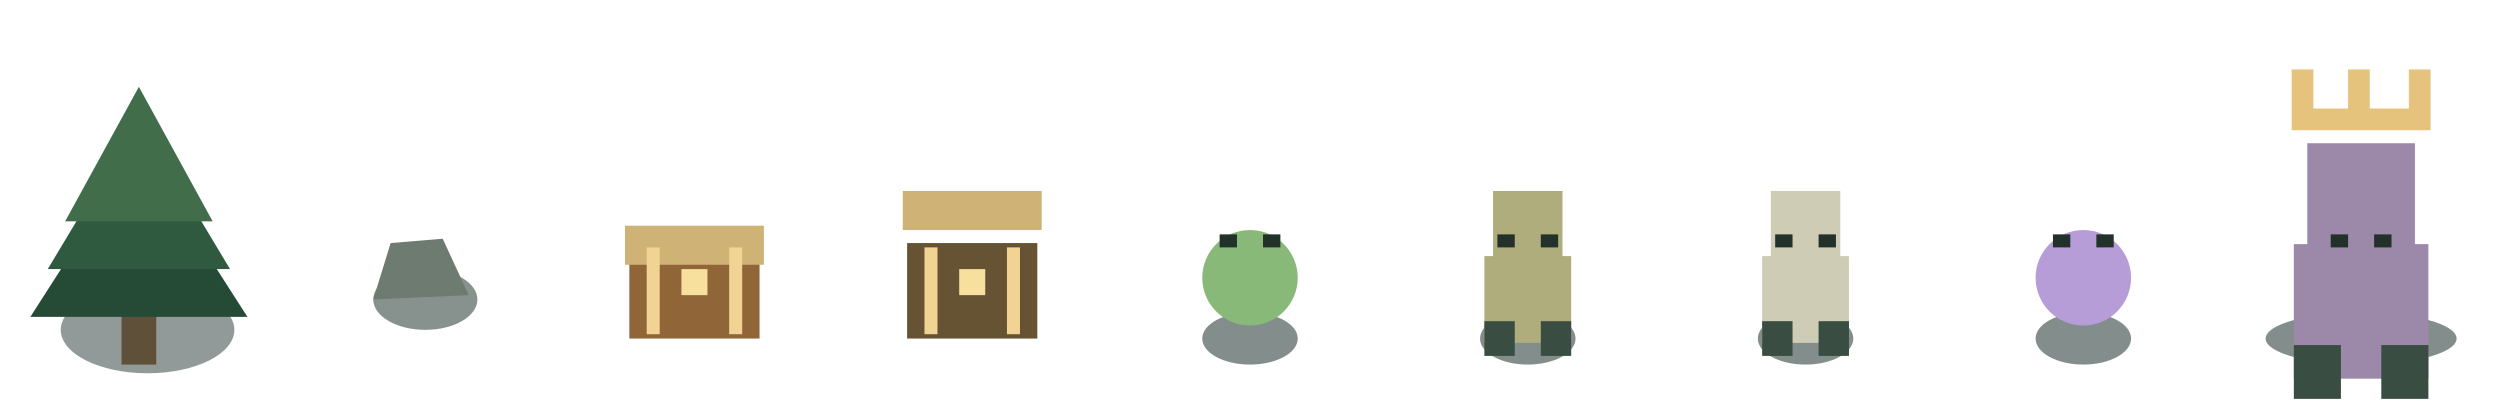
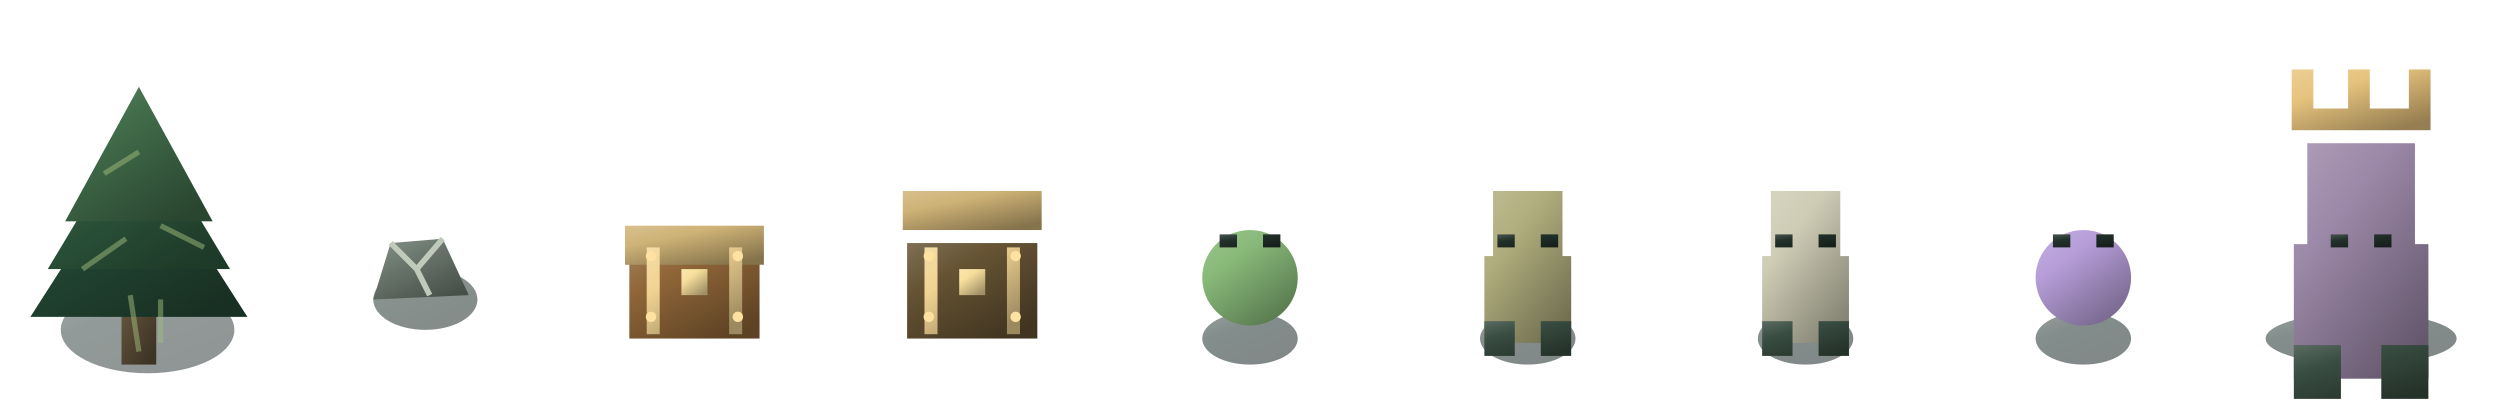
<svg xmlns="http://www.w3.org/2000/svg" width="576" height="96" viewBox="0 0 576 96">
+   <defs>
+     <linearGradient id="shade0" x1="0" y1="0" x2=".75" y2="1">
+       <stop offset="0" stop-color="#304240" />
+       <stop offset=".35" stop-color="#071c1a" />
+       <stop offset="1" stop-color="#041210" />
+     </linearGradient>
+     <linearGradient id="shade1" x1="0" y1="0" x2=".75" y2="1">
+       <stop offset="0" stop-color="#354543" />
+       <stop offset=".35" stop-color="#0c201d" />
+       <stop offset="1" stop-color="#071412" />
+     </linearGradient>
+     <linearGradient id="shade2" x1="0" y1="0" x2=".75" y2="1">
+       <stop offset="0" stop-color="#384a44" />
+       <stop offset=".35" stop-color="#10251e" />
+       <stop offset="1" stop-color="#0a1813" />
+     </linearGradient>
+     <linearGradient id="shade3" x1="0" y1="0" x2=".75" y2="1">
+       <stop offset="0" stop-color="#48544f" />
+       <stop offset=".35" stop-color="#23312b" />
+       <stop offset="1" stop-color="#161f1b" />
+     </linearGradient>
+     <linearGradient id="shade4" x1="0" y1="0" x2=".75" y2="1">
+       <stop offset="0" stop-color="#4a6958" />
+       <stop offset=".35" stop-color="#254a36" />
+       <stop offset="1" stop-color="#183023" />
+     </linearGradient>
+     <linearGradient id="shade5" x1="0" y1="0" x2=".75" y2="1">
+       <stop offset="0" stop-color="#52765f" />
+       <stop offset=".35" stop-color="#2f5a3f" />
+       <stop offset="1" stop-color="#1e3a28" />
+     </linearGradient>
+     <linearGradient id="shade6" x1="0" y1="0" x2=".75" y2="1">
+       <stop offset="0" stop-color="#5a6b62" />
+       <stop offset=".35" stop-color="#394d42" />
+       <stop offset="1" stop-color="#25322a" />
+     </linearGradient>
+     <linearGradient id="shade7" x1="0" y1="0" x2=".75" y2="1">
+       <stop offset="0" stop-color="#62866a" />
+       <stop offset=".35" stop-color="#426d4b" />
+       <stop offset="1" stop-color="#2a4630" />
+     </linearGradient>
+     <linearGradient id="shade8" x1="0" y1="0" x2=".75" y2="1">
+       <stop offset="0" stop-color="#796e5a" />
+       <stop offset=".35" stop-color="#5e5039" />
+       <stop offset="1" stop-color="#3d3425" />
+     </linearGradient>
+     <linearGradient id="shade9" x1="0" y1="0" x2=".75" y2="1">
+       <stop offset="0" stop-color="#7f7055" />
+       <stop offset=".35" stop-color="#655333" />
+       <stop offset="1" stop-color="#413521" />
+     </linearGradient>
+     <linearGradient id="shade10" x1="0" y1="0" x2=".75" y2="1">
+       <stop offset="0" stop-color="#879289" />
+       <stop offset=".35" stop-color="#6e7b71" />
+       <stop offset="1" stop-color="#474f49" />
+     </linearGradient>
+     <linearGradient id="shade11" x1="0" y1="0" x2=".75" y2="1">
+       <stop offset="0" stop-color="#9dc690" />
+       <stop offset=".35" stop-color="#88b979" />
+       <stop offset="1" stop-color="#58784e" />
+     </linearGradient>
+     <linearGradient id="shade12" x1="0" y1="0" x2=".75" y2="1">
+       <stop offset="0" stop-color="#a3805a" />
+       <stop offset=".35" stop-color="#906638" />
+       <stop offset="1" stop-color="#5d4224" />
+     </linearGradient>
+     <linearGradient id="shade13" x1="0" y1="0" x2=".75" y2="1">
+       <stop offset="0" stop-color="#ae9db8" />
+       <stop offset=".35" stop-color="#9c88a8" />
+       <stop offset="1" stop-color="#65586d" />
+     </linearGradient>
+     <linearGradient id="shade14" x1="0" y1="0" x2=".75" y2="1">
+       <stop offset="0" stop-color="#bebc94" />
+       <stop offset=".35" stop-color="#b0ad7d" />
+       <stop offset="1" stop-color="#727051" />
+     </linearGradient>
+     <linearGradient id="shade15" x1="0" y1="0" x2=".75" y2="1">
+       <stop offset="0" stop-color="#c3aee0" />
+       <stop offset=".35" stop-color="#b69dd8" />
+       <stop offset="1" stop-color="#76668c" />
+     </linearGradient>
+     <linearGradient id="shade16" x1="0" y1="0" x2=".75" y2="1">
+       <stop offset="0" stop-color="#d8c08e" />
+       <stop offset=".35" stop-color="#ceb276" />
+       <stop offset="1" stop-color="#85734c" />
+     </linearGradient>
+     <linearGradient id="shade17" x1="0" y1="0" x2=".75" y2="1">
+       <stop offset="0" stop-color="#d8d6c2" />
+       <stop offset=".35" stop-color="#ceccb4" />
+       <stop offset="1" stop-color="#858475" />
+     </linearGradient>
+     <linearGradient id="shade18" x1="0" y1="0" x2=".75" y2="1">
+       <stop offset="0" stop-color="#ecce94" />
+       <stop offset=".35" stop-color="#e6c37d" />
+       <stop offset="1" stop-color="#957e51" />
+     </linearGradient>
+     <linearGradient id="shade19" x1="0" y1="0" x2=".75" y2="1">
+       <stop offset="0" stop-color="#f5dca6" />
+       <stop offset=".35" stop-color="#f1d393" />
+       <stop offset="1" stop-color="#9c895f" />
+     </linearGradient>
+     <linearGradient id="shade20" x1="0" y1="0" x2=".75" y2="1">
+       <stop offset="0" stop-color="#fae6ae" />
+       <stop offset=".35" stop-color="#f7df9d" />
+       <stop offset="1" stop-color="#a09066" />
+     </linearGradient>
+   </defs>
  <g transform="translate(32 64)">
-     <ellipse cx="2" cy="12" rx="20" ry="10" fill="#0c201d" opacity=".45" />
-     <path d="M-4 0h8v20h-8z" fill="#5e5039" />
-     <path d="M-25 9 L0 -30 L25 9Z" fill="#254a36" />
-     <path d="M-21 -2 L0 -37 L21 -2Z" fill="#2f5a3f" />
-     <path d="M-17 -13 L0 -44 L17 -13Z" fill="#426d4b" />
+     <ellipse cx="2" cy="12" rx="20" ry="10" fill="url(#shade1)" opacity=".45" />
+     <path d="M-4 0h8v20h-8z" fill="url(#shade8)" />
+     <path d="M-25 9 L0 -30 L25 9Z" fill="url(#shade4)" />
+     <path d="M-21 -2 L0 -37 L21 -2Z" fill="url(#shade5)" />
+     <path d="M-17 -13 L0 -44 L17 -13Z" fill="url(#shade7)" />
+     <path d="M-13 -2 -3 -9 M5 -12 15 -7 M-8 -24 0 -29 M-2 4 0 17 M5 5 5 15" fill="none" stroke="#a1bb7e" stroke-width="1.2" opacity=".5" />
  </g>
  <g transform="translate(96 64)">
-     <ellipse cx="2" cy="5" rx="12" ry="7" fill="#10251e" opacity=".5" />
-     <path d="M-10 5 -6 -8 6 -9 12 4Z" fill="#6e7b71" />
+     <ellipse cx="2" cy="5" rx="12" ry="7" fill="url(#shade2)" opacity=".5" />
+     <path d="M-10 5 -6 -8 6 -9 12 4Z" fill="url(#shade10)" />
+     <path d="M-6 -8 0 -2 6 -9 M0 -2 3 4" fill="none" stroke="#bfcabb" stroke-width="1.3" />
  </g>
  <g transform="translate(160 64)">
-     <rect x="-15" y="-8" width="30" height="22" fill="#906638" />
-     <rect x="-16" y="-12" width="32" height="9" fill="#ceb276" />
-     <path d="M-11 -7h3v20h-3zM8 -7h3v20H8z" fill="#f1d393" />
-     <rect x="-3" y="-2" width="6" height="6" fill="#f7df9d" />
+     <rect x="-15" y="-8" width="30" height="22" fill="url(#shade12)" />
+     <rect x="-16" y="-12" width="32" height="9" fill="url(#shade16)" />
+     <path d="M-11 -7h3v20h-3zM8 -7h3v20H8z" fill="url(#shade19)" />
+     <rect x="-3" y="-2" width="6" height="6" fill="url(#shade20)" />
+     <circle cx="-10" cy="-5" r="1.2" fill="#ffe1a1" />
+     <circle cx="-10" cy="9" r="1.2" fill="#ffe1a1" />
+     <circle cx="10" cy="-5" r="1.2" fill="#ffe1a1" />
+     <circle cx="10" cy="9" r="1.2" fill="#ffe1a1" />
  </g>
  <g transform="translate(224 64)">
-     <rect x="-15" y="-8" width="30" height="22" fill="#655333" />
-     <rect x="-16" y="-20" width="32" height="9" fill="#ceb276" />
-     <path d="M-11 -7h3v20h-3zM8 -7h3v20H8z" fill="#f1d393" />
-     <rect x="-3" y="-2" width="6" height="6" fill="#f7df9d" />
+     <rect x="-15" y="-8" width="30" height="22" fill="url(#shade9)" />
+     <rect x="-16" y="-20" width="32" height="9" fill="url(#shade16)" />
+     <path d="M-11 -7h3v20h-3zM8 -7h3v20H8z" fill="url(#shade19)" />
+     <rect x="-3" y="-2" width="6" height="6" fill="url(#shade20)" />
+     <circle cx="-10" cy="-5" r="1.2" fill="#ffe1a1" />
+     <circle cx="-10" cy="9" r="1.2" fill="#ffe1a1" />
+     <circle cx="10" cy="-5" r="1.2" fill="#ffe1a1" />
+     <circle cx="10" cy="9" r="1.2" fill="#ffe1a1" />
  </g>
  <g transform="translate(288 64)">
-     <ellipse cx="0" cy="14" rx="11" ry="6" fill="#071c1a" opacity=".5" />
-     <circle cx="0" cy="0" r="11" fill="#88b979" />
-     <path d="M-7 -10h4v3h-4zM3 -10h4v3H3z" fill="#23312b" />
+     <ellipse cx="0" cy="14" rx="11" ry="6" fill="url(#shade0)" opacity=".5" />
+     <circle cx="0" cy="0" r="11" fill="url(#shade11)" />
+     <path d="M-7 -10h4v3h-4zM3 -10h4v3H3z" fill="url(#shade3)" />
  </g>
  <g transform="translate(352 64)">
-     <ellipse cx="0" cy="14" rx="11" ry="6" fill="#071c1a" opacity=".5" />
+     <ellipse cx="0" cy="14" rx="11" ry="6" fill="url(#shade0)" opacity=".5" />
    <g transform="scale(1)">
-       <path d="M-10 -5h20v20h-20zM-8 -20h16v15h-16z" fill="#b0ad7d" />
-       <path d="M-10 10h7v8h-7zM3 10h7v8H3z" fill="#394d42" />
+       <path d="M-10 -5h20v20h-20zM-8 -20h16v15h-16z" fill="url(#shade14)" />
+       <path d="M-10 10h7v8h-7zM3 10h7v8H3z" fill="url(#shade6)" />
    </g>
-     <path d="M-7 -10h4v3h-4zM3 -10h4v3H3z" fill="#23312b" />
+     <path d="M-7 -10h4v3h-4zM3 -10h4v3H3z" fill="url(#shade3)" />
  </g>
  <g transform="translate(416 64)">
-     <ellipse cx="0" cy="14" rx="11" ry="6" fill="#071c1a" opacity=".5" />
+     <ellipse cx="0" cy="14" rx="11" ry="6" fill="url(#shade0)" opacity=".5" />
    <g transform="scale(1)">
-       <path d="M-10 -5h20v20h-20zM-8 -20h16v15h-16z" fill="#ceccb4" />
-       <path d="M-10 10h7v8h-7zM3 10h7v8H3z" fill="#394d42" />
+       <path d="M-10 -5h20v20h-20zM-8 -20h16v15h-16z" fill="url(#shade17)" />
+       <path d="M-10 10h7v8h-7zM3 10h7v8H3z" fill="url(#shade6)" />
    </g>
-     <path d="M-7 -10h4v3h-4zM3 -10h4v3H3z" fill="#23312b" />
+     <path d="M-7 -10h4v3h-4zM3 -10h4v3H3z" fill="url(#shade3)" />
  </g>
  <g transform="translate(480 64)">
-     <ellipse cx="0" cy="14" rx="11" ry="6" fill="#071c1a" opacity=".5" />
-     <circle cx="0" cy="0" r="11" fill="#b69dd8" />
-     <path d="M-7 -10h4v3h-4zM3 -10h4v3H3z" fill="#23312b" />
+     <ellipse cx="0" cy="14" rx="11" ry="6" fill="url(#shade0)" opacity=".5" />
+     <circle cx="0" cy="0" r="11" fill="url(#shade15)" />
+     <path d="M-7 -10h4v3h-4zM3 -10h4v3H3z" fill="url(#shade3)" />
  </g>
  <g transform="translate(544 64)">
-     <ellipse cx="0" cy="14" rx="22" ry="6" fill="#071c1a" opacity=".5" />
+     <ellipse cx="0" cy="14" rx="22" ry="6" fill="url(#shade0)" opacity=".5" />
    <g transform="scale(1.55)">
-       <path d="M-10 -5h20v20h-20zM-8 -20h16v15h-16z" fill="#9c88a8" />
-       <path d="M-10 10h7v8h-7zM3 10h7v8H3z" fill="#394d42" />
+       <path d="M-10 -5h20v20h-20zM-8 -20h16v15h-16z" fill="url(#shade13)" />
+       <path d="M-10 10h7v8h-7zM3 10h7v8H3z" fill="url(#shade6)" />
    </g>
-     <path d="M-7 -10h4v3h-4zM3 -10h4v3H3z" fill="#23312b" />
-     <path d="M-16 -39h32v5h-32zM-16 -48h5v12h-5zM-3 -48h5v12h-5zM11 -48h5v12h-5z" fill="#e6c37d" />
+     <path d="M-7 -10h4v3h-4zM3 -10h4v3H3z" fill="url(#shade3)" />
+     <path d="M-16 -39h32v5h-32zM-16 -48h5v12h-5zM-3 -48h5v12h-5zM11 -48h5v12h-5z" fill="url(#shade18)" />
  </g>
</svg>
